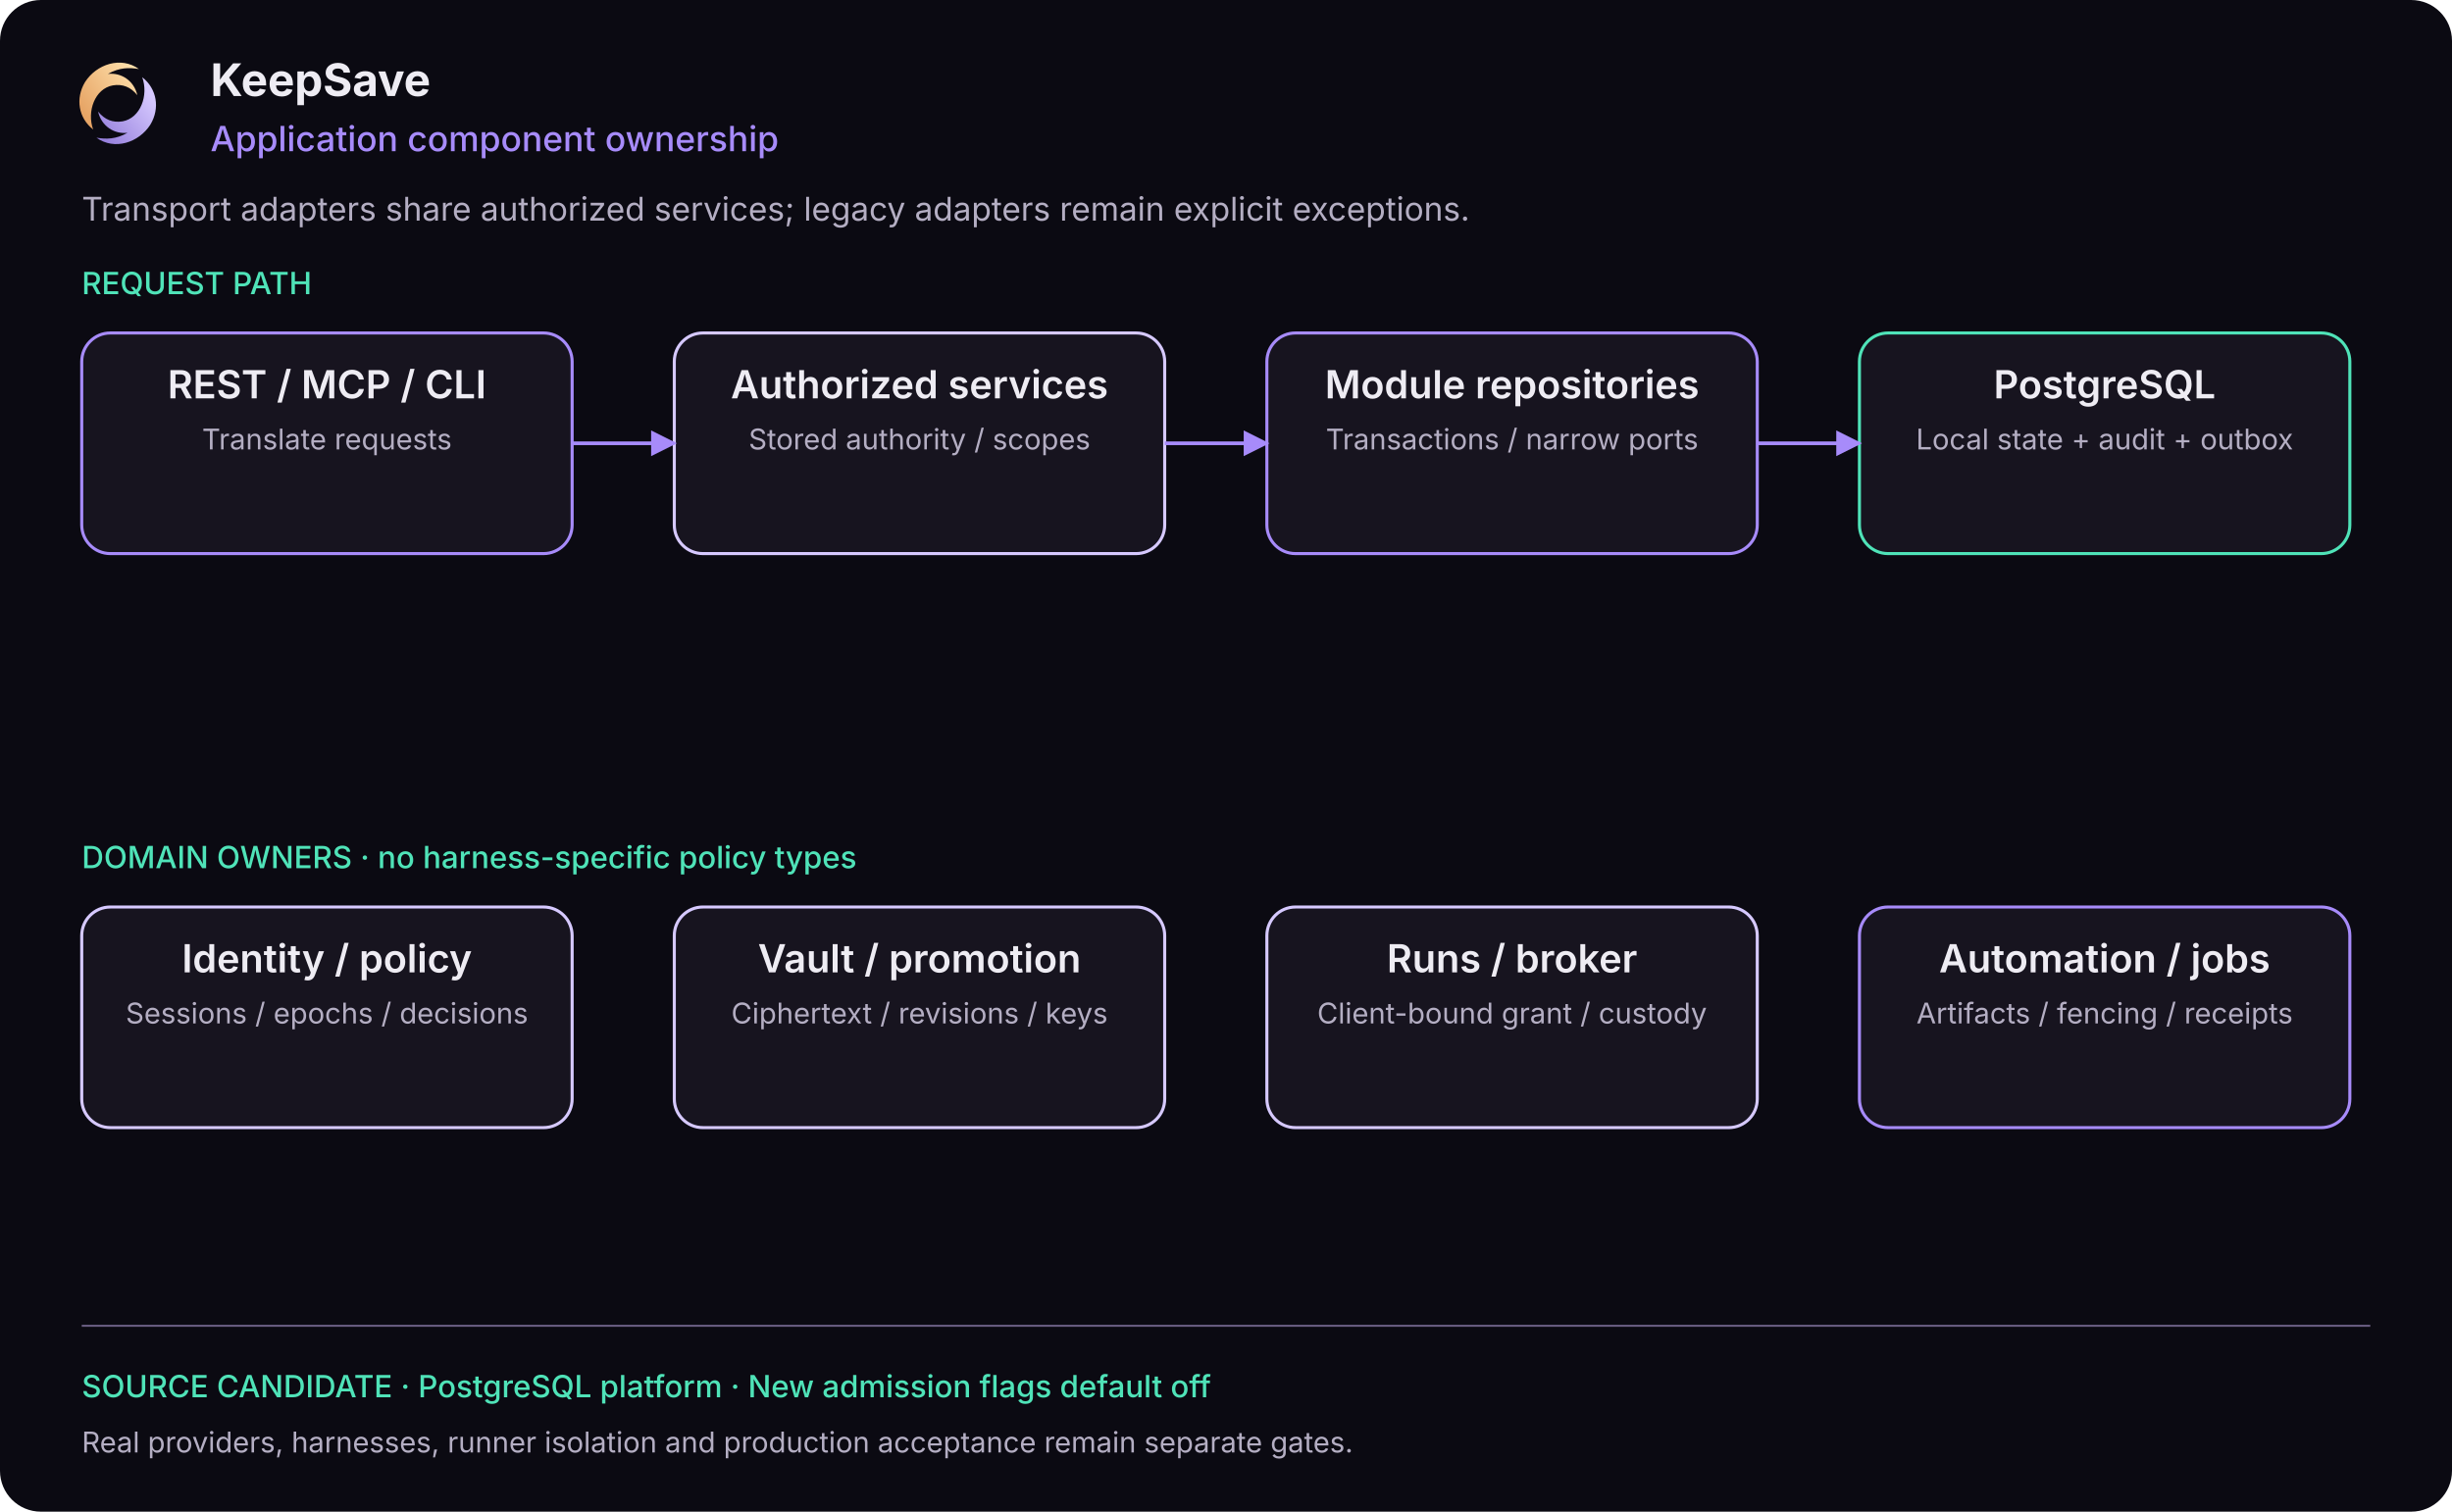
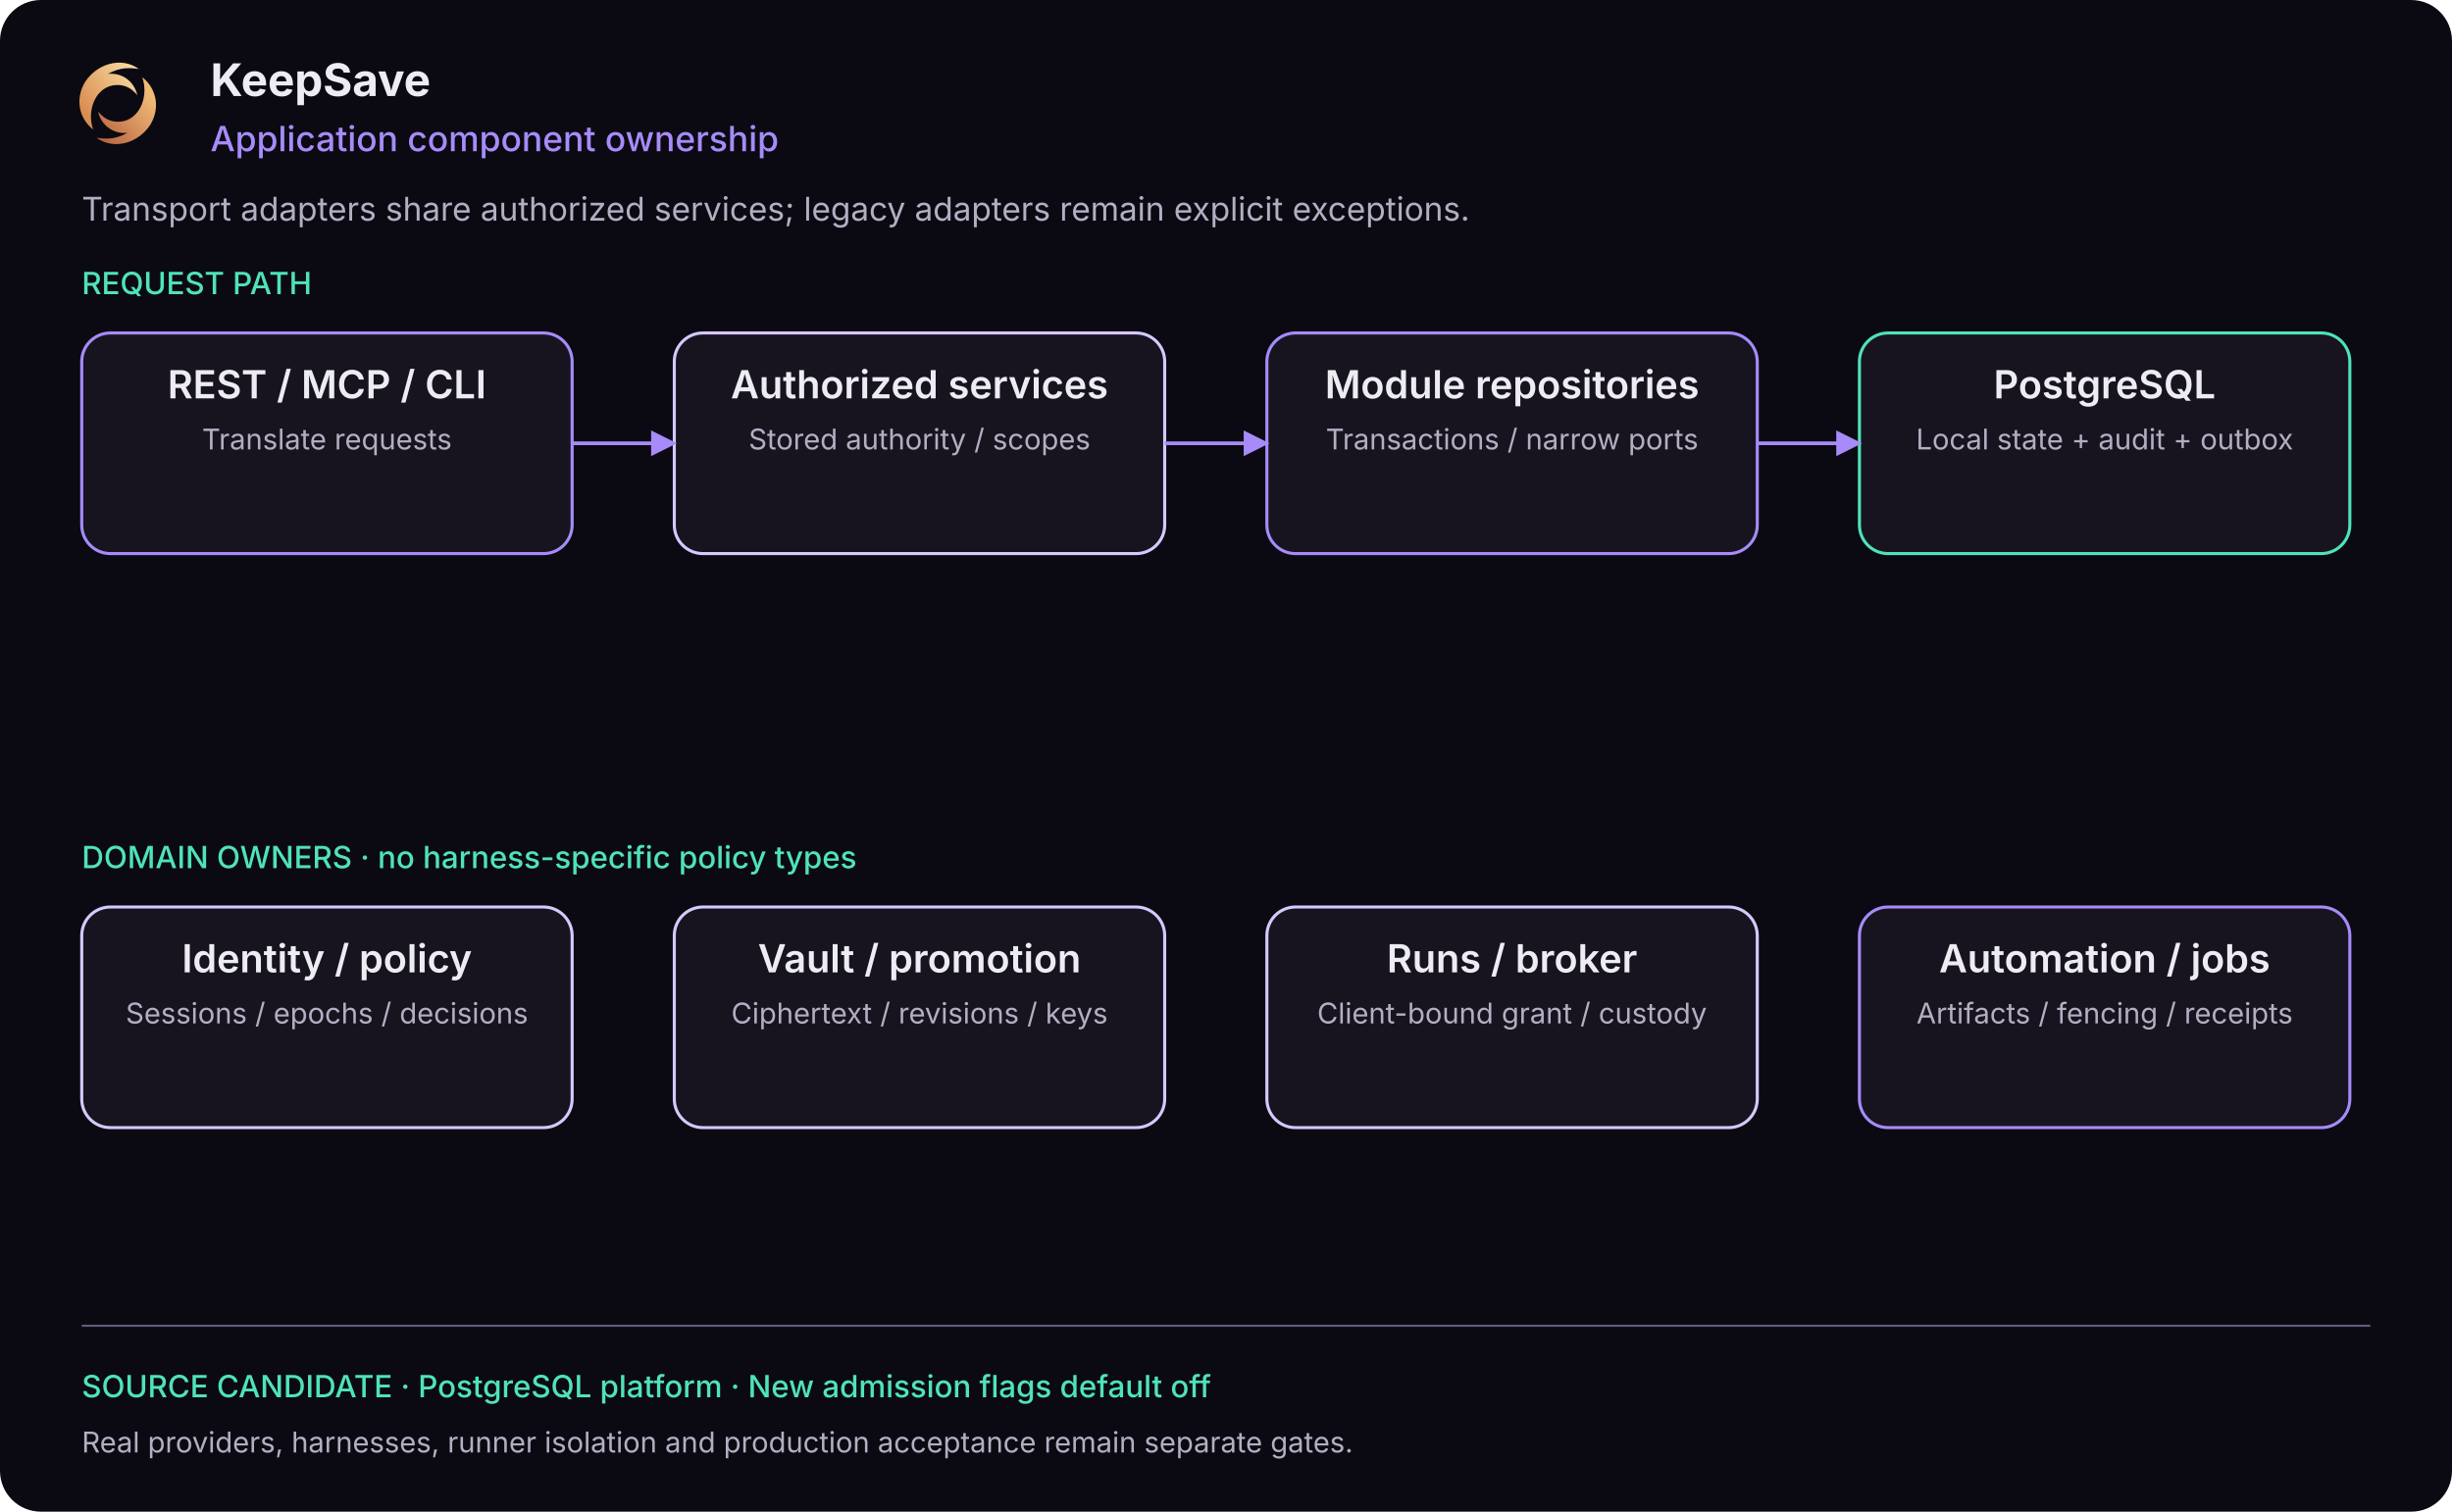
<svg xmlns="http://www.w3.org/2000/svg" width="1200" height="740" viewBox="0 0 1200 740" role="img" aria-labelledby="title desc">
  <defs>
    <marker id="arrow" viewBox="0 0 10 10" refX="9" refY="5" markerWidth="7" markerHeight="7" orient="auto-start-reverse">
      <path d="M0 0L10 5L0 10Z" fill="#a78bfa" />
    </marker>
  </defs>
  <rect width="1200" height="740" rx="20" fill="#0b0a12" />
  <g transform="translate(32 25) scale(.8)">
    <defs>
      <linearGradient id="warm" x1="10" y1="35" x2="44" y2="12" gradientUnits="userSpaceOnUse">
-         <stop stop-color="#e7a566" />
-         <stop offset="1" stop-color="#ffe2ad" />
+         <stop stop-color="#d98d50" />
+         <stop offset="1" stop-color="#f8dda2" />
      </linearGradient>
-       <linearGradient id="cool" x1="54" y1="29" x2="23" y2="54" gradientUnits="userSpaceOnUse">
-         <stop stop-color="#d6c9ff" />
-         <stop offset="1" stop-color="#9680dc" />
+       <linearGradient id="copper" x1="54" y1="29" x2="23" y2="54" gradientUnits="userSpaceOnUse">
+         <stop stop-color="#f1ba76" />
+         <stop offset="1" stop-color="#b96743" />
      </linearGradient>
    </defs>
    <path d="M45 11C34 3 19 8 12 19C6 29 8 41 17 48C13 37 18 23 29 21C35 20 40 22 44 27C42 18 34 13 26 14C33 10 39 10 45 11Z" fill="url(#warm)" />
-     <path d="M19 53C30 61 45 56 52 45C58 35 56 23 47 16C51 27 46 41 35 43C29 44 24 42 20 37C22 46 30 51 38 50C31 54 25 54 19 53Z" fill="url(#cool)" />
+     <path d="M19 53C30 61 45 56 52 45C58 35 56 23 47 16C51 27 46 41 35 43C29 44 24 42 20 37C22 46 30 51 38 50C31 54 25 54 19 53Z" fill="url(#copper)" />
  </g>
  <text x="103" y="47" fill="#eeecf3" font-family="Geist, Inter, ui-sans-serif, system-ui, sans-serif" font-size="22" font-weight="650" text-anchor="start">KeepSave</text>
  <text x="103" y="74" fill="#a78bfa" font-family="Geist, Inter, ui-sans-serif, system-ui, sans-serif" font-size="17" font-weight="550" text-anchor="start">Application component ownership</text>
  <text x="40" y="108" fill="#b4aec3" font-family="Geist, Inter, ui-sans-serif, system-ui, sans-serif" font-size="16" font-weight="400" text-anchor="start">Transport adapters share authorized services; legacy adapters remain explicit exceptions.</text>
  <path d="M40 649H1160" stroke="#685c80" />
  <text x="40" y="684" fill="#4fe3b8" font-family="Geist, Inter, ui-sans-serif, system-ui, sans-serif" font-size="15" font-weight="500" text-anchor="start">SOURCE CANDIDATE · PostgreSQL platform · New admission flags default off</text>
  <text x="40" y="711" fill="#b4aec3" font-family="Geist, Inter, ui-sans-serif, system-ui, sans-serif" font-size="14" font-weight="400" text-anchor="start">Real providers, harnesses, runner isolation and production acceptance remain separate gates.</text>
  <text x="40" y="144" fill="#4fe3b8" font-family="Geist, Inter, ui-sans-serif, system-ui, sans-serif" font-size="15" font-weight="550" text-anchor="start">REQUEST PATH</text>
  <rect x="40" y="163" width="240" height="108" rx="14" fill="#17141f" stroke="#a78bfa" stroke-width="1.5" />
  <text x="160.0" y="195" fill="#eeecf3" font-family="Geist, Inter, ui-sans-serif, system-ui, sans-serif" font-size="19" font-weight="600" text-anchor="middle">REST / MCP / CLI</text>
  <text x="160.0" y="220" fill="#b4aec3" font-family="Geist, Inter, ui-sans-serif, system-ui, sans-serif" font-size="14" font-weight="400" text-anchor="middle">Translate requests</text>
  <rect x="330" y="163" width="240" height="108" rx="14" fill="#17141f" stroke="#d6c9ff" stroke-width="1.5" />
  <text x="450.0" y="195" fill="#eeecf3" font-family="Geist, Inter, ui-sans-serif, system-ui, sans-serif" font-size="19" font-weight="600" text-anchor="middle">Authorized services</text>
  <text x="450.0" y="220" fill="#b4aec3" font-family="Geist, Inter, ui-sans-serif, system-ui, sans-serif" font-size="14" font-weight="400" text-anchor="middle">Stored authority / scopes</text>
  <rect x="620" y="163" width="240" height="108" rx="14" fill="#17141f" stroke="#a78bfa" stroke-width="1.5" />
  <text x="740.0" y="195" fill="#eeecf3" font-family="Geist, Inter, ui-sans-serif, system-ui, sans-serif" font-size="19" font-weight="600" text-anchor="middle">Module repositories</text>
  <text x="740.0" y="220" fill="#b4aec3" font-family="Geist, Inter, ui-sans-serif, system-ui, sans-serif" font-size="14" font-weight="400" text-anchor="middle">Transactions / narrow ports</text>
  <rect x="910" y="163" width="240" height="108" rx="14" fill="#17141f" stroke="#4fe3b8" stroke-width="1.5" />
  <text x="1030.0" y="195" fill="#eeecf3" font-family="Geist, Inter, ui-sans-serif, system-ui, sans-serif" font-size="19" font-weight="600" text-anchor="middle">PostgreSQL</text>
  <text x="1030.0" y="220" fill="#b4aec3" font-family="Geist, Inter, ui-sans-serif, system-ui, sans-serif" font-size="14" font-weight="400" text-anchor="middle">Local state + audit + outbox</text>
  <path d="M280 217.0L330 217.0" fill="none" stroke="#a78bfa" stroke-width="1.8" marker-end="url(#arrow)" />
  <path d="M570 217.0L620 217.0" fill="none" stroke="#a78bfa" stroke-width="1.8" marker-end="url(#arrow)" />
  <path d="M860 217.0L910 217.0" fill="none" stroke="#a78bfa" stroke-width="1.8" marker-end="url(#arrow)" />
  <text x="40" y="425" fill="#4fe3b8" font-family="Geist, Inter, ui-sans-serif, system-ui, sans-serif" font-size="15" font-weight="550" text-anchor="start">DOMAIN OWNERS · no harness-specific policy types</text>
  <rect x="40" y="444" width="240" height="108" rx="14" fill="#17141f" stroke="#d6c9ff" stroke-width="1.5" />
  <text x="160.0" y="476" fill="#eeecf3" font-family="Geist, Inter, ui-sans-serif, system-ui, sans-serif" font-size="19" font-weight="600" text-anchor="middle">Identity / policy</text>
  <text x="160.0" y="501" fill="#b4aec3" font-family="Geist, Inter, ui-sans-serif, system-ui, sans-serif" font-size="14" font-weight="400" text-anchor="middle">Sessions / epochs / decisions</text>
  <rect x="330" y="444" width="240" height="108" rx="14" fill="#17141f" stroke="#d6c9ff" stroke-width="1.5" />
  <text x="450.0" y="476" fill="#eeecf3" font-family="Geist, Inter, ui-sans-serif, system-ui, sans-serif" font-size="19" font-weight="600" text-anchor="middle">Vault / promotion</text>
  <text x="450.0" y="501" fill="#b4aec3" font-family="Geist, Inter, ui-sans-serif, system-ui, sans-serif" font-size="14" font-weight="400" text-anchor="middle">Ciphertext / revisions / keys</text>
  <rect x="620" y="444" width="240" height="108" rx="14" fill="#17141f" stroke="#d6c9ff" stroke-width="1.5" />
  <text x="740.0" y="476" fill="#eeecf3" font-family="Geist, Inter, ui-sans-serif, system-ui, sans-serif" font-size="19" font-weight="600" text-anchor="middle">Runs / broker</text>
  <text x="740.0" y="501" fill="#b4aec3" font-family="Geist, Inter, ui-sans-serif, system-ui, sans-serif" font-size="14" font-weight="400" text-anchor="middle">Client-bound grant / custody</text>
  <rect x="910" y="444" width="240" height="108" rx="14" fill="#17141f" stroke="#a78bfa" stroke-width="1.5" />
  <text x="1030.0" y="476" fill="#eeecf3" font-family="Geist, Inter, ui-sans-serif, system-ui, sans-serif" font-size="19" font-weight="600" text-anchor="middle">Automation / jobs</text>
  <text x="1030.0" y="501" fill="#b4aec3" font-family="Geist, Inter, ui-sans-serif, system-ui, sans-serif" font-size="14" font-weight="400" text-anchor="middle">Artifacts / fencing / receipts</text>
</svg>
